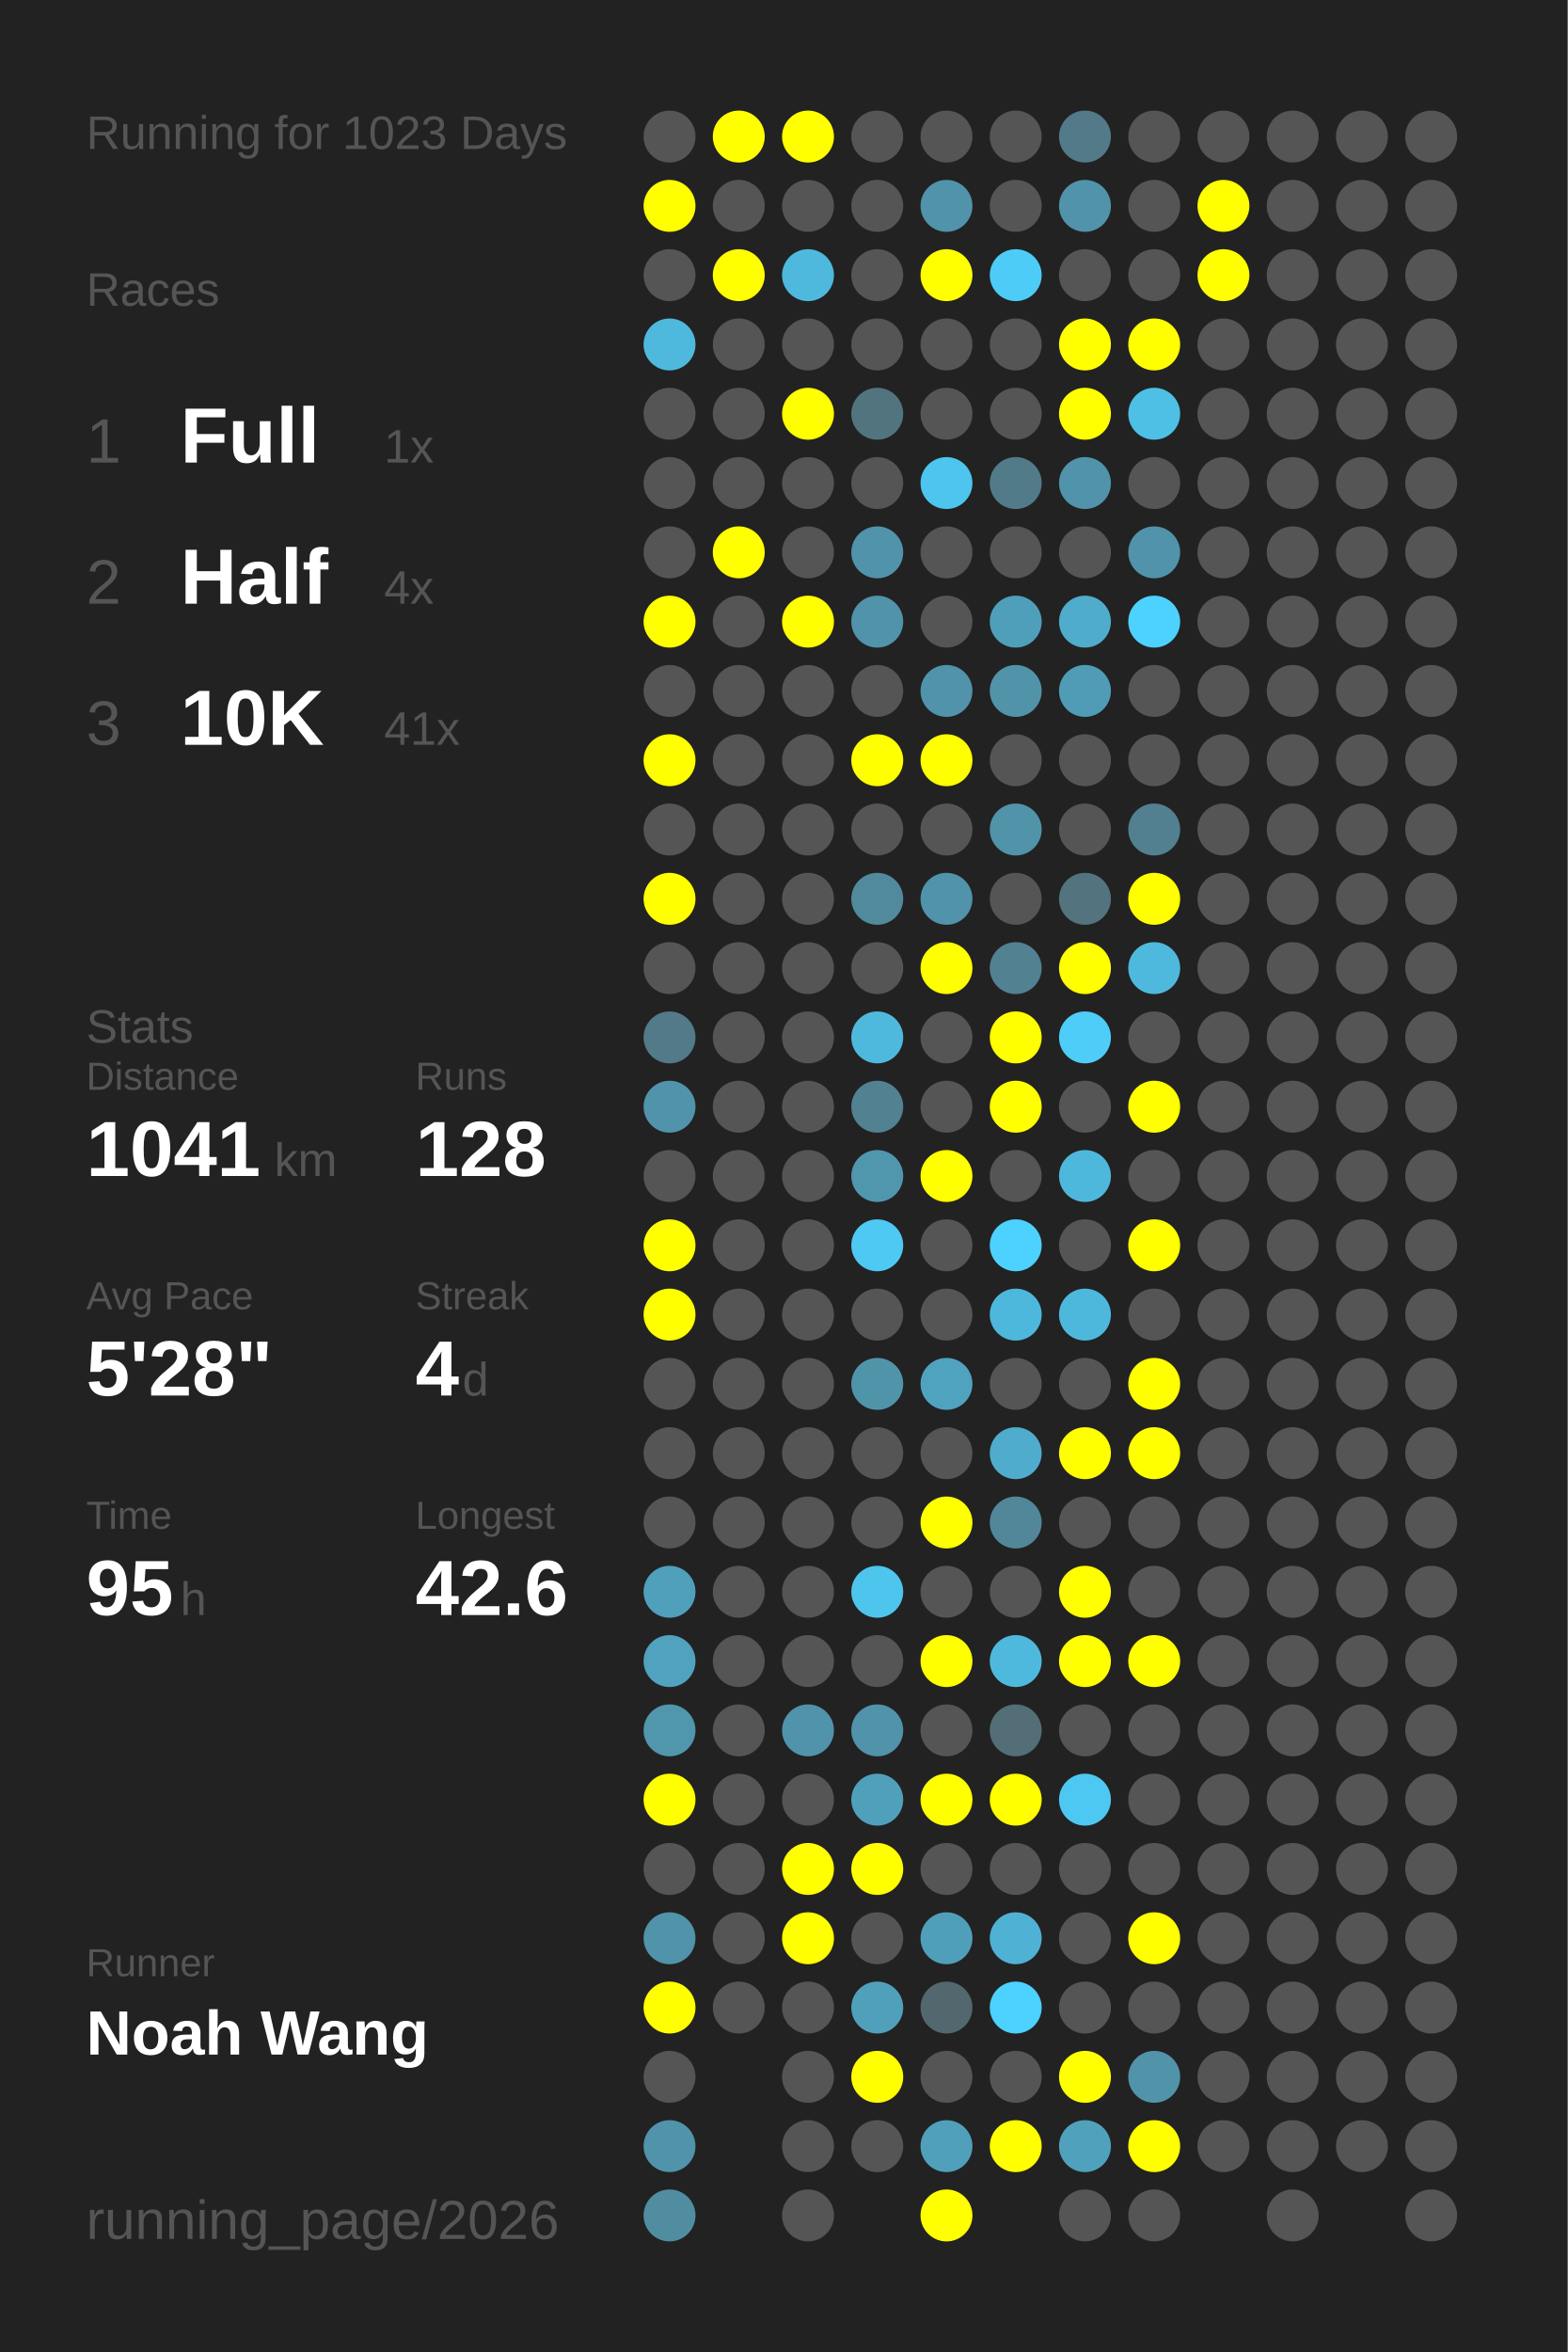
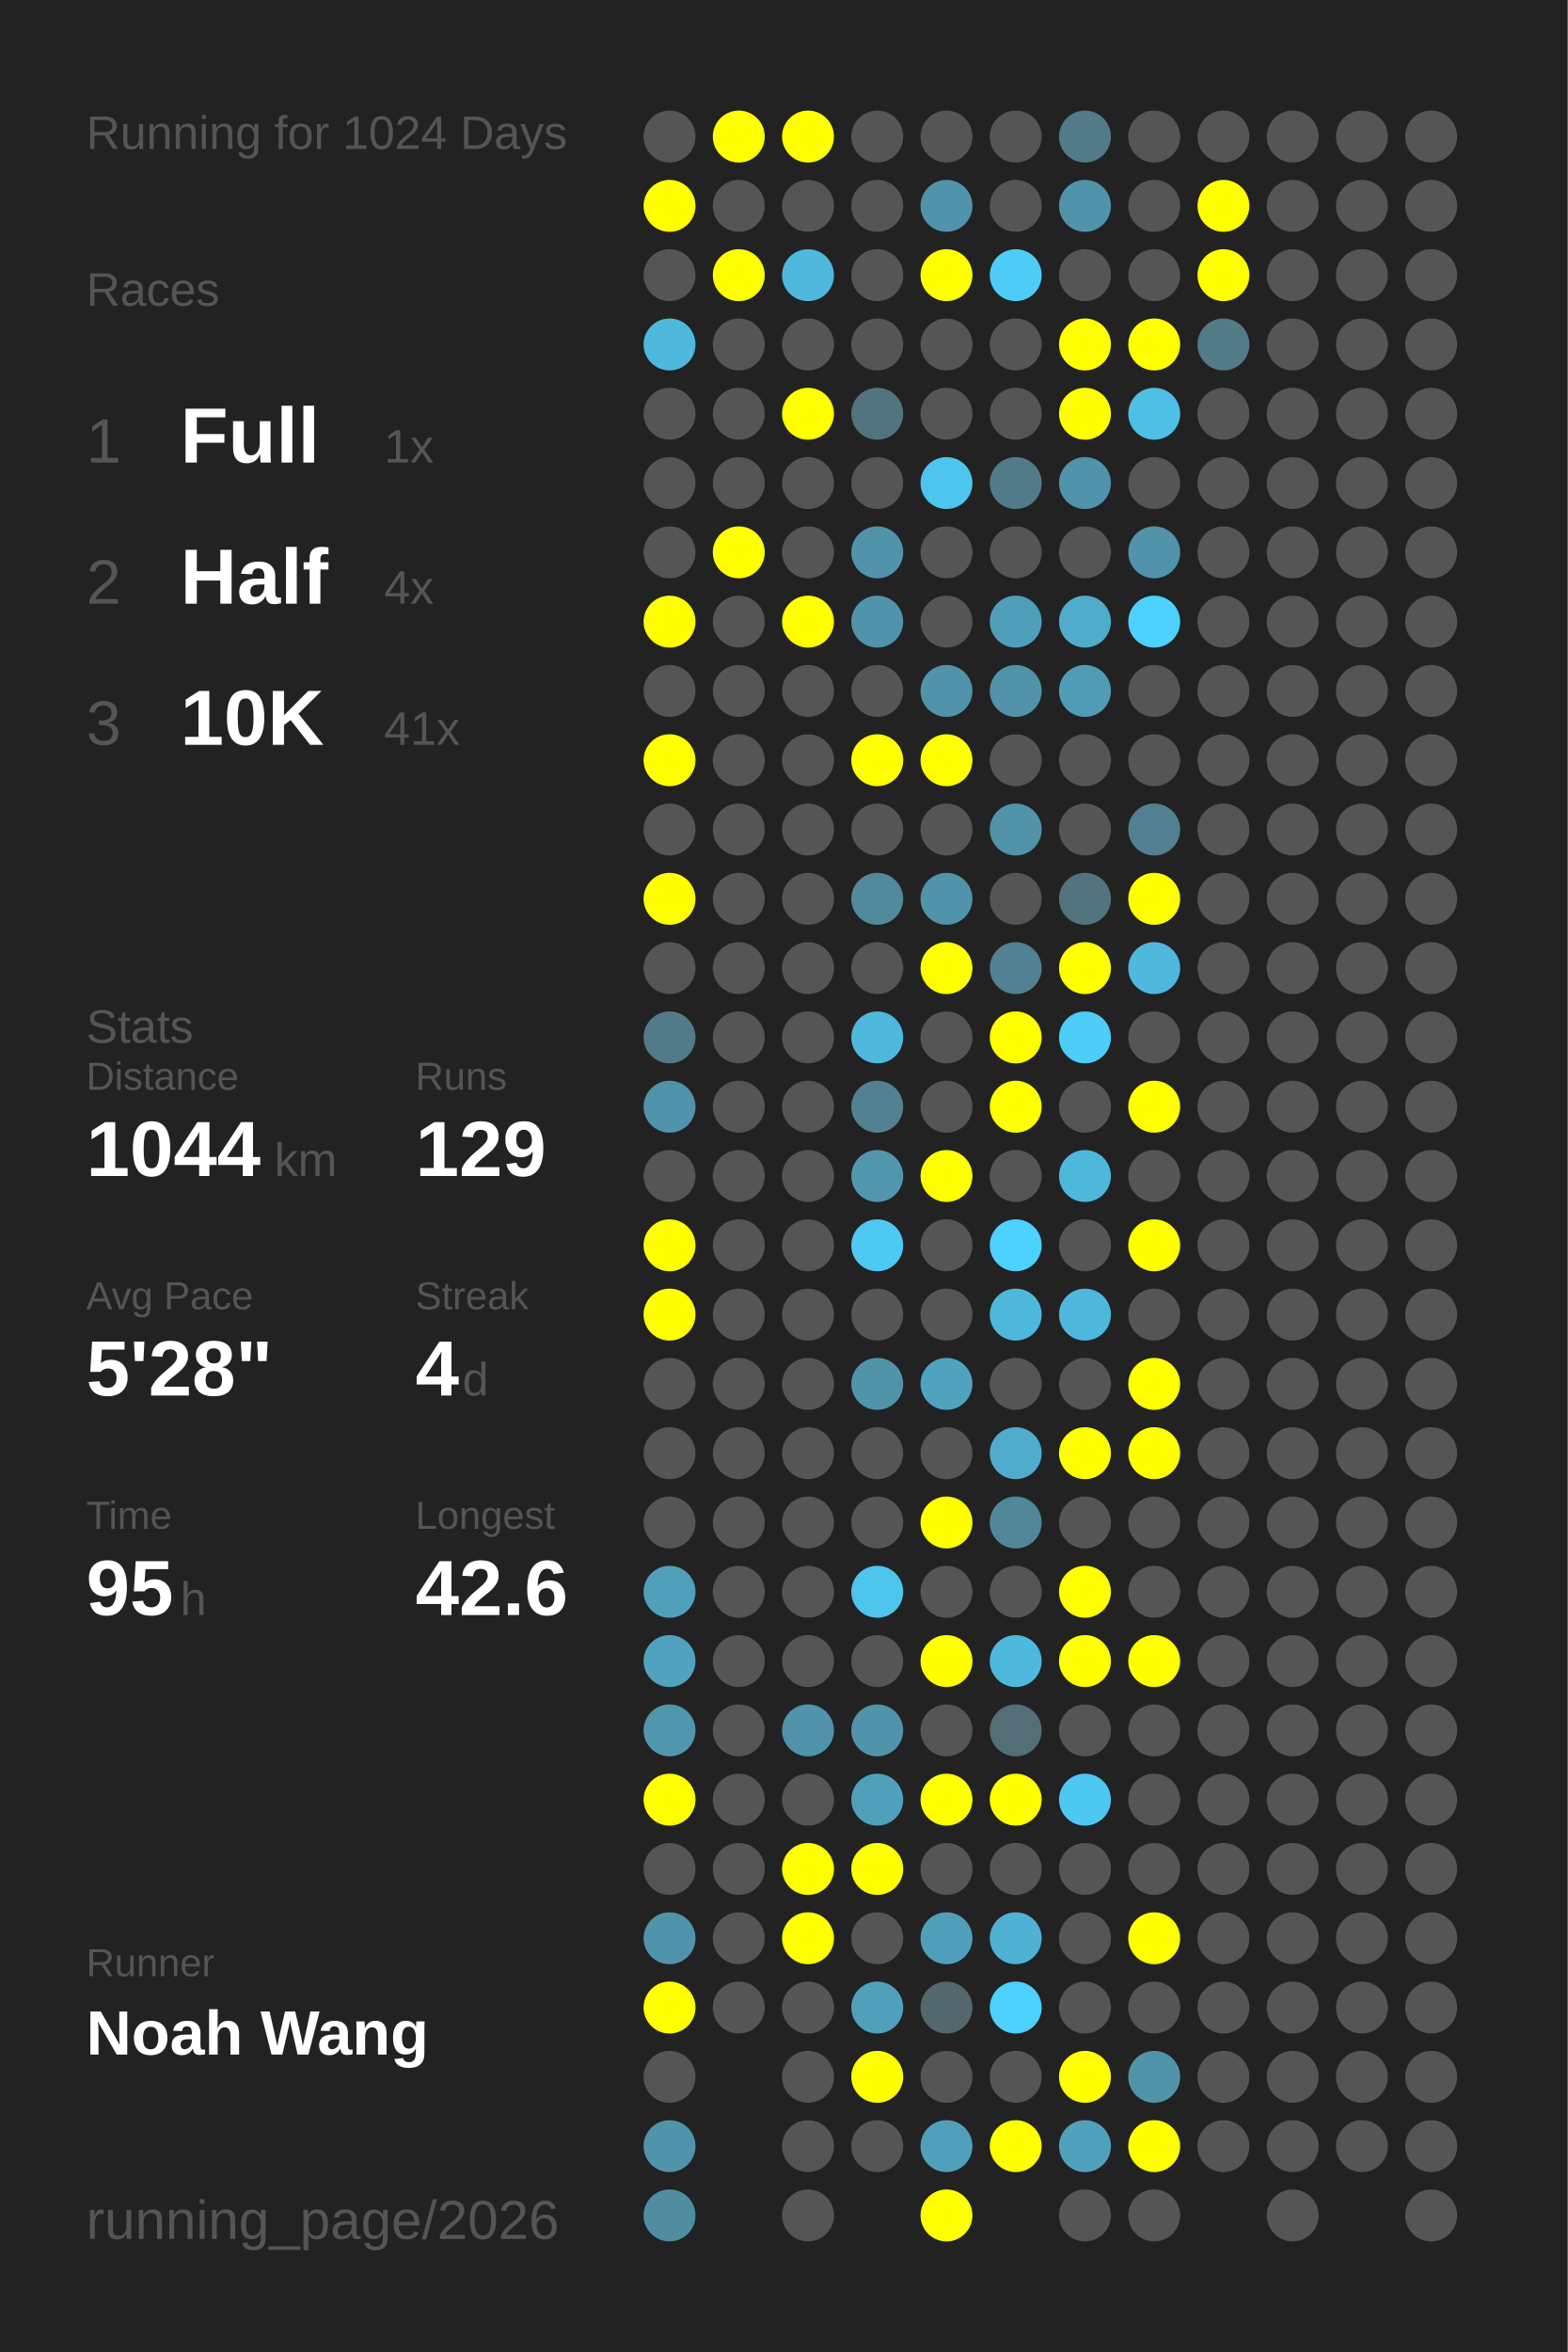
<svg xmlns="http://www.w3.org/2000/svg" baseProfile="full" height="300mm" version="1.1" viewBox="0,0,200,300" width="200mm">
  <defs />
  <rect fill="#222222" height="300" width="200" x="0" y="0" />
-   <text fill="#555555" style="font-size:6px; font-family:Arial;" x="11" y="19">Running for 1023 Days</text>
+   <text fill="#555555" style="font-size:6px; font-family:Arial;" x="11" y="19">Running for 1024 Days</text>
  <text fill="#555555" style="font-size:6px; font-family:Arial;" x="11" y="39">Races</text>
  <text fill="#555555" style="font-size:8px; font-family:Arial;" x="11" y="59">1</text>
  <text fill="#FFFFFF" style="font-size:10px; font-family:Arial; font-weight:bold;" x="23" y="59">Full</text>
  <text fill="#555555" style="font-size:6px; font-family:Arial;" x="49" y="59">1x</text>
  <text fill="#555555" style="font-size:8px; font-family:Arial;" x="11" y="77">2</text>
  <text fill="#FFFFFF" style="font-size:10px; font-family:Arial; font-weight:bold;" x="23" y="77">Half</text>
  <text fill="#555555" style="font-size:6px; font-family:Arial;" x="49" y="77">4x</text>
  <text fill="#555555" style="font-size:8px; font-family:Arial;" x="11" y="95">3</text>
  <text fill="#FFFFFF" style="font-size:10px; font-family:Arial; font-weight:bold;" x="23" y="95">10K</text>
  <text fill="#555555" style="font-size:6px; font-family:Arial;" x="49" y="95">41x</text>
  <text fill="#555555" style="font-size:6px; font-family:Arial;" x="11" y="133">Stats</text>
  <text fill="#555555" style="font-size:5px; font-family:Arial;" x="11" y="139">Distance</text>
-   <text fill="#FFFFFF" style="font-size:10px; font-family:Arial; font-weight:bold;" x="11" y="150">1041</text>
+   <text fill="#FFFFFF" style="font-size:10px; font-family:Arial; font-weight:bold;" x="11" y="150">1044</text>
  <text fill="#555555" style="font-size:6px; font-family:Arial;" x="35" y="150">km</text>
  <text fill="#555555" style="font-size:5px; font-family:Arial;" x="53" y="139">Runs</text>
-   <text fill="#FFFFFF" style="font-size:10px; font-family:Arial; font-weight:bold;" x="53" y="150">128</text>
+   <text fill="#FFFFFF" style="font-size:10px; font-family:Arial; font-weight:bold;" x="53" y="150">129</text>
  <text fill="#555555" style="font-size:5px; font-family:Arial;" x="11" y="167">Avg Pace</text>
  <text fill="#FFFFFF" style="font-size:10px; font-family:Arial; font-weight:bold;" x="11" y="178">5'28"</text>
  <text fill="#555555" style="font-size:5px; font-family:Arial;" x="53" y="167">Streak</text>
  <text fill="#FFFFFF" style="font-size:10px; font-family:Arial; font-weight:bold;" x="53" y="178">4</text>
  <text fill="#555555" style="font-size:6px; font-family:Arial;" x="59" y="178">d</text>
  <text fill="#555555" style="font-size:5px; font-family:Arial;" x="11" y="195">Time</text>
  <text fill="#FFFFFF" style="font-size:10px; font-family:Arial; font-weight:bold;" x="11" y="206">95</text>
  <text fill="#555555" style="font-size:6px; font-family:Arial;" x="23" y="206">h</text>
  <text fill="#555555" style="font-size:5px; font-family:Arial;" x="53" y="195">Longest</text>
  <text fill="#FFFFFF" style="font-size:10px; font-family:Arial; font-weight:bold;" x="53" y="206">42.6</text>
  <text fill="#555555" style="font-size:5px; font-family:Arial;" x="11" y="252.065">Runner</text>
  <text fill="#FFFFFF" style="font-size:8px; font-family:Arial; font-weight:bold;" x="11" y="262.065">Noah Wang</text>
  <text fill="#555555" style="font-size:7px; font-family:Arial;" x="11" y="285.581">running_page/2026</text>
  <circle cx="85.417" cy="17.419" fill="#555555" r="3.312" />
  <circle cx="85.417" cy="26.258" fill="#FFFF00" r="3.312" />
  <circle cx="85.417" cy="35.097" fill="#555555" r="3.312" />
  <circle cx="85.417" cy="43.935" fill="#4eb9dd" r="3.312" />
  <circle cx="85.417" cy="52.774" fill="#555555" r="3.312" />
  <circle cx="85.417" cy="61.613" fill="#555555" r="3.312" />
  <circle cx="85.417" cy="70.452" fill="#555555" r="3.312" />
  <circle cx="85.417" cy="79.29" fill="#FFFF00" r="3.312" />
  <circle cx="85.417" cy="88.129" fill="#555555" r="3.312" />
  <circle cx="85.417" cy="96.968" fill="#FFFF00" r="3.312" />
  <circle cx="85.417" cy="105.806" fill="#555555" r="3.312" />
  <circle cx="85.417" cy="114.645" fill="#FFFF00" r="3.312" />
  <circle cx="85.417" cy="123.484" fill="#555555" r="3.312" />
  <circle cx="85.417" cy="132.323" fill="#527a88" r="3.312" />
  <circle cx="85.417" cy="141.161" fill="#5093aa" r="3.312" />
  <circle cx="85.417" cy="150" fill="#555555" r="3.312" />
  <circle cx="85.417" cy="158.839" fill="#FFFF00" r="3.312" />
  <circle cx="85.417" cy="167.677" fill="#FFFF00" r="3.312" />
  <circle cx="85.417" cy="176.516" fill="#555555" r="3.312" />
  <circle cx="85.417" cy="185.355" fill="#555555" r="3.312" />
  <circle cx="85.417" cy="194.194" fill="#555555" r="3.312" />
  <circle cx="85.417" cy="203.032" fill="#50a0bb" r="3.312" />
  <circle cx="85.417" cy="211.871" fill="#50a2be" r="3.312" />
  <circle cx="85.417" cy="220.71" fill="#5096ad" r="3.312" />
  <circle cx="85.417" cy="229.548" fill="#FFFF00" r="3.312" />
  <circle cx="85.417" cy="238.387" fill="#555555" r="3.312" />
  <circle cx="85.417" cy="247.226" fill="#5093aa" r="3.312" />
  <circle cx="85.417" cy="256.065" fill="#FFFF00" r="3.312" />
  <circle cx="85.417" cy="264.903" fill="#555555" r="3.312" />
  <circle cx="85.417" cy="273.742" fill="#5093aa" r="3.312" />
  <circle cx="85.417" cy="282.581" fill="#518da1" r="3.312" />
  <circle cx="94.25" cy="17.419" fill="#FFFF00" r="3.312" />
  <circle cx="94.25" cy="26.258" fill="#555555" r="3.312" />
  <circle cx="94.25" cy="35.097" fill="#FFFF00" r="3.312" />
  <circle cx="94.25" cy="43.935" fill="#555555" r="3.312" />
  <circle cx="94.25" cy="52.774" fill="#555555" r="3.312" />
  <circle cx="94.25" cy="61.613" fill="#555555" r="3.312" />
  <circle cx="94.25" cy="70.452" fill="#FFFF00" r="3.312" />
  <circle cx="94.25" cy="79.29" fill="#555555" r="3.312" />
  <circle cx="94.25" cy="88.129" fill="#555555" r="3.312" />
  <circle cx="94.25" cy="96.968" fill="#555555" r="3.312" />
  <circle cx="94.25" cy="105.806" fill="#555555" r="3.312" />
  <circle cx="94.25" cy="114.645" fill="#555555" r="3.312" />
  <circle cx="94.25" cy="123.484" fill="#555555" r="3.312" />
  <circle cx="94.25" cy="132.323" fill="#555555" r="3.312" />
  <circle cx="94.25" cy="141.161" fill="#555555" r="3.312" />
  <circle cx="94.25" cy="150" fill="#555555" r="3.312" />
  <circle cx="94.25" cy="158.839" fill="#555555" r="3.312" />
  <circle cx="94.25" cy="167.677" fill="#555555" r="3.312" />
  <circle cx="94.25" cy="176.516" fill="#555555" r="3.312" />
  <circle cx="94.25" cy="185.355" fill="#555555" r="3.312" />
  <circle cx="94.25" cy="194.194" fill="#555555" r="3.312" />
  <circle cx="94.25" cy="203.032" fill="#555555" r="3.312" />
  <circle cx="94.25" cy="211.871" fill="#555555" r="3.312" />
  <circle cx="94.25" cy="220.71" fill="#555555" r="3.312" />
  <circle cx="94.25" cy="229.548" fill="#555555" r="3.312" />
  <circle cx="94.25" cy="238.387" fill="#555555" r="3.312" />
  <circle cx="94.25" cy="247.226" fill="#555555" r="3.312" />
  <circle cx="94.25" cy="256.065" fill="#555555" r="3.312" />
  <circle cx="103.083" cy="17.419" fill="#FFFF00" r="3.312" />
  <circle cx="103.083" cy="26.258" fill="#555555" r="3.312" />
  <circle cx="103.083" cy="35.097" fill="#4eb9dd" r="3.312" />
  <circle cx="103.083" cy="43.935" fill="#555555" r="3.312" />
  <circle cx="103.083" cy="52.774" fill="#FFFF00" r="3.312" />
  <circle cx="103.083" cy="61.613" fill="#555555" r="3.312" />
  <circle cx="103.083" cy="70.452" fill="#555555" r="3.312" />
  <circle cx="103.083" cy="79.29" fill="#FFFF00" r="3.312" />
  <circle cx="103.083" cy="88.129" fill="#555555" r="3.312" />
  <circle cx="103.083" cy="96.968" fill="#555555" r="3.312" />
  <circle cx="103.083" cy="105.806" fill="#555555" r="3.312" />
  <circle cx="103.083" cy="114.645" fill="#555555" r="3.312" />
  <circle cx="103.083" cy="123.484" fill="#555555" r="3.312" />
  <circle cx="103.083" cy="132.323" fill="#555555" r="3.312" />
  <circle cx="103.083" cy="141.161" fill="#555555" r="3.312" />
  <circle cx="103.083" cy="150" fill="#555555" r="3.312" />
  <circle cx="103.083" cy="158.839" fill="#555555" r="3.312" />
  <circle cx="103.083" cy="167.677" fill="#555555" r="3.312" />
  <circle cx="103.083" cy="176.516" fill="#555555" r="3.312" />
  <circle cx="103.083" cy="185.355" fill="#555555" r="3.312" />
  <circle cx="103.083" cy="194.194" fill="#555555" r="3.312" />
  <circle cx="103.083" cy="203.032" fill="#555555" r="3.312" />
  <circle cx="103.083" cy="211.871" fill="#555555" r="3.312" />
  <circle cx="103.083" cy="220.71" fill="#5093aa" r="3.312" />
  <circle cx="103.083" cy="229.548" fill="#555555" r="3.312" />
  <circle cx="103.083" cy="238.387" fill="#FFFF00" r="3.312" />
  <circle cx="103.083" cy="247.226" fill="#FFFF00" r="3.312" />
  <circle cx="103.083" cy="256.065" fill="#555555" r="3.312" />
  <circle cx="103.083" cy="264.903" fill="#555555" r="3.312" />
  <circle cx="103.083" cy="273.742" fill="#555555" r="3.312" />
  <circle cx="103.083" cy="282.581" fill="#555555" r="3.312" />
  <circle cx="111.917" cy="17.419" fill="#555555" r="3.312" />
  <circle cx="111.917" cy="26.258" fill="#555555" r="3.312" />
  <circle cx="111.917" cy="35.097" fill="#555555" r="3.312" />
  <circle cx="111.917" cy="43.935" fill="#555555" r="3.312" />
  <circle cx="111.917" cy="52.774" fill="#52747f" r="3.312" />
  <circle cx="111.917" cy="61.613" fill="#555555" r="3.312" />
  <circle cx="111.917" cy="70.452" fill="#5093aa" r="3.312" />
  <circle cx="111.917" cy="79.29" fill="#5093aa" r="3.312" />
  <circle cx="111.917" cy="88.129" fill="#555555" r="3.312" />
  <circle cx="111.917" cy="96.968" fill="#FFFF00" r="3.312" />
  <circle cx="111.917" cy="105.806" fill="#555555" r="3.312" />
  <circle cx="111.917" cy="114.645" fill="#518a9d" r="3.312" />
  <circle cx="111.917" cy="123.484" fill="#555555" r="3.312" />
  <circle cx="111.917" cy="132.323" fill="#4eb9dd" r="3.312" />
  <circle cx="111.917" cy="141.161" fill="#528191" r="3.312" />
  <circle cx="111.917" cy="150" fill="#5096ad" r="3.312" />
  <circle cx="111.917" cy="158.839" fill="#4dc9f3" r="3.312" />
  <circle cx="111.917" cy="167.677" fill="#555555" r="3.312" />
  <circle cx="111.917" cy="176.516" fill="#5094aa" r="3.312" />
  <circle cx="111.917" cy="185.355" fill="#555555" r="3.312" />
  <circle cx="111.917" cy="194.194" fill="#555555" r="3.312" />
  <circle cx="111.917" cy="203.032" fill="#4dc5ed" r="3.312" />
  <circle cx="111.917" cy="211.871" fill="#555555" r="3.312" />
  <circle cx="111.917" cy="220.71" fill="#5093aa" r="3.312" />
  <circle cx="111.917" cy="229.548" fill="#50a0bb" r="3.312" />
  <circle cx="111.917" cy="238.387" fill="#FFFF00" r="3.312" />
  <circle cx="111.917" cy="247.226" fill="#555555" r="3.312" />
  <circle cx="111.917" cy="256.065" fill="#50a0bb" r="3.312" />
  <circle cx="111.917" cy="264.903" fill="#FFFF00" r="3.312" />
  <circle cx="111.917" cy="273.742" fill="#555555" r="3.312" />
  <circle cx="120.75" cy="17.419" fill="#555555" r="3.312" />
  <circle cx="120.75" cy="26.258" fill="#5093aa" r="3.312" />
  <circle cx="120.75" cy="35.097" fill="#FFFF00" r="3.312" />
  <circle cx="120.75" cy="43.935" fill="#555555" r="3.312" />
  <circle cx="120.75" cy="52.774" fill="#555555" r="3.312" />
  <circle cx="120.75" cy="61.613" fill="#4dc5ee" r="3.312" />
  <circle cx="120.75" cy="70.452" fill="#555555" r="3.312" />
  <circle cx="120.75" cy="79.29" fill="#555555" r="3.312" />
  <circle cx="120.75" cy="88.129" fill="#5093aa" r="3.312" />
  <circle cx="120.75" cy="96.968" fill="#FFFF00" r="3.312" />
  <circle cx="120.75" cy="105.806" fill="#555555" r="3.312" />
  <circle cx="120.75" cy="114.645" fill="#5093aa" r="3.312" />
  <circle cx="120.75" cy="123.484" fill="#FFFF00" r="3.312" />
  <circle cx="120.75" cy="132.323" fill="#555555" r="3.312" />
  <circle cx="120.75" cy="141.161" fill="#555555" r="3.312" />
  <circle cx="120.75" cy="150" fill="#FFFF00" r="3.312" />
  <circle cx="120.75" cy="158.839" fill="#555555" r="3.312" />
  <circle cx="120.75" cy="167.677" fill="#555555" r="3.312" />
  <circle cx="120.75" cy="176.516" fill="#4fa3bf" r="3.312" />
  <circle cx="120.75" cy="185.355" fill="#555555" r="3.312" />
  <circle cx="120.75" cy="194.194" fill="#FFFF00" r="3.312" />
  <circle cx="120.75" cy="203.032" fill="#555555" r="3.312" />
  <circle cx="120.75" cy="211.871" fill="#FFFF00" r="3.312" />
  <circle cx="120.75" cy="220.71" fill="#555555" r="3.312" />
  <circle cx="120.75" cy="229.548" fill="#FFFF00" r="3.312" />
  <circle cx="120.75" cy="238.387" fill="#555555" r="3.312" />
  <circle cx="120.75" cy="247.226" fill="#509fba" r="3.312" />
  <circle cx="120.75" cy="256.065" fill="#53676e" r="3.312" />
  <circle cx="120.75" cy="264.903" fill="#555555" r="3.312" />
  <circle cx="120.75" cy="273.742" fill="#50a0bb" r="3.312" />
  <circle cx="120.75" cy="282.581" fill="#FFFF00" r="3.312" />
  <circle cx="129.583" cy="17.419" fill="#555555" r="3.312" />
  <circle cx="129.583" cy="26.258" fill="#555555" r="3.312" />
  <circle cx="129.583" cy="35.097" fill="#4dccf7" r="3.312" />
  <circle cx="129.583" cy="43.935" fill="#555555" r="3.312" />
  <circle cx="129.583" cy="52.774" fill="#555555" r="3.312" />
  <circle cx="129.583" cy="61.613" fill="#527b89" r="3.312" />
  <circle cx="129.583" cy="70.452" fill="#555555" r="3.312" />
  <circle cx="129.583" cy="79.29" fill="#509fba" r="3.312" />
  <circle cx="129.583" cy="88.129" fill="#5193a9" r="3.312" />
  <circle cx="129.583" cy="96.968" fill="#555555" r="3.312" />
  <circle cx="129.583" cy="105.806" fill="#5193a9" r="3.312" />
  <circle cx="129.583" cy="114.645" fill="#555555" r="3.312" />
  <circle cx="129.583" cy="123.484" fill="#528192" r="3.312" />
  <circle cx="129.583" cy="132.323" fill="#FFFF00" r="3.312" />
  <circle cx="129.583" cy="141.161" fill="#FFFF00" r="3.312" />
  <circle cx="129.583" cy="150" fill="#555555" r="3.312" />
  <circle cx="129.583" cy="158.839" fill="#4dd1fe" r="3.312" />
  <circle cx="129.583" cy="167.677" fill="#4eb8dc" r="3.312" />
  <circle cx="129.583" cy="176.516" fill="#555555" r="3.312" />
  <circle cx="129.583" cy="185.355" fill="#4faccc" r="3.312" />
  <circle cx="129.583" cy="194.194" fill="#518799" r="3.312" />
  <circle cx="129.583" cy="203.032" fill="#555555" r="3.312" />
  <circle cx="129.583" cy="211.871" fill="#4eb9dd" r="3.312" />
  <circle cx="129.583" cy="220.71" fill="#536e77" r="3.312" />
  <circle cx="129.583" cy="229.548" fill="#FFFF00" r="3.312" />
  <circle cx="129.583" cy="238.387" fill="#555555" r="3.312" />
  <circle cx="129.583" cy="247.226" fill="#4fb2d4" r="3.312" />
  <circle cx="129.583" cy="256.065" fill="#4dd1fe" r="3.312" />
  <circle cx="129.583" cy="264.903" fill="#555555" r="3.312" />
  <circle cx="129.583" cy="273.742" fill="#FFFF00" r="3.312" />
  <circle cx="138.417" cy="17.419" fill="#527a88" r="3.312" />
  <circle cx="138.417" cy="26.258" fill="#5093aa" r="3.312" />
  <circle cx="138.417" cy="35.097" fill="#555555" r="3.312" />
  <circle cx="138.417" cy="43.935" fill="#FFFF00" r="3.312" />
  <circle cx="138.417" cy="52.774" fill="#FFFF00" r="3.312" />
  <circle cx="138.417" cy="61.613" fill="#5093aa" r="3.312" />
  <circle cx="138.417" cy="70.452" fill="#555555" r="3.312" />
  <circle cx="138.417" cy="79.29" fill="#4faccb" r="3.312" />
  <circle cx="138.417" cy="88.129" fill="#509cb6" r="3.312" />
  <circle cx="138.417" cy="96.968" fill="#555555" r="3.312" />
  <circle cx="138.417" cy="105.806" fill="#555555" r="3.312" />
  <circle cx="138.417" cy="114.645" fill="#53737e" r="3.312" />
  <circle cx="138.417" cy="123.484" fill="#FFFF00" r="3.312" />
  <circle cx="138.417" cy="132.323" fill="#4dcdf8" r="3.312" />
  <circle cx="138.417" cy="141.161" fill="#555555" r="3.312" />
  <circle cx="138.417" cy="150" fill="#4eb8dc" r="3.312" />
  <circle cx="138.417" cy="158.839" fill="#555555" r="3.312" />
  <circle cx="138.417" cy="167.677" fill="#4eb8dc" r="3.312" />
  <circle cx="138.417" cy="176.516" fill="#555555" r="3.312" />
  <circle cx="138.417" cy="185.355" fill="#FFFF00" r="3.312" />
  <circle cx="138.417" cy="194.194" fill="#555555" r="3.312" />
  <circle cx="138.417" cy="203.032" fill="#FFFF00" r="3.312" />
  <circle cx="138.417" cy="211.871" fill="#FFFF00" r="3.312" />
  <circle cx="138.417" cy="220.71" fill="#555555" r="3.312" />
  <circle cx="138.417" cy="229.548" fill="#4dc8f2" r="3.312" />
  <circle cx="138.417" cy="238.387" fill="#555555" r="3.312" />
  <circle cx="138.417" cy="247.226" fill="#555555" r="3.312" />
  <circle cx="138.417" cy="256.065" fill="#555555" r="3.312" />
  <circle cx="138.417" cy="264.903" fill="#FFFF00" r="3.312" />
  <circle cx="138.417" cy="273.742" fill="#50a1bc" r="3.312" />
  <circle cx="138.417" cy="282.581" fill="#555555" r="3.312" />
  <circle cx="147.25" cy="17.419" fill="#555555" r="3.312" />
  <circle cx="147.25" cy="26.258" fill="#555555" r="3.312" />
  <circle cx="147.25" cy="35.097" fill="#555555" r="3.312" />
  <circle cx="147.25" cy="43.935" fill="#FFFF00" r="3.312" />
  <circle cx="147.25" cy="52.774" fill="#4ebfe5" r="3.312" />
  <circle cx="147.25" cy="61.613" fill="#555555" r="3.312" />
  <circle cx="147.25" cy="70.452" fill="#5093aa" r="3.312" />
  <circle cx="147.25" cy="79.29" fill="#4dd1fe" r="3.312" />
  <circle cx="147.25" cy="88.129" fill="#555555" r="3.312" />
  <circle cx="147.25" cy="96.968" fill="#555555" r="3.312" />
  <circle cx="147.25" cy="105.806" fill="#528090" r="3.312" />
  <circle cx="147.25" cy="114.645" fill="#FFFF00" r="3.312" />
  <circle cx="147.25" cy="123.484" fill="#4eb9dd" r="3.312" />
  <circle cx="147.25" cy="132.323" fill="#555555" r="3.312" />
  <circle cx="147.25" cy="141.161" fill="#FFFF00" r="3.312" />
  <circle cx="147.25" cy="150" fill="#555555" r="3.312" />
  <circle cx="147.25" cy="158.839" fill="#FFFF00" r="3.312" />
  <circle cx="147.25" cy="167.677" fill="#555555" r="3.312" />
  <circle cx="147.25" cy="176.516" fill="#FFFF00" r="3.312" />
  <circle cx="147.25" cy="185.355" fill="#FFFF00" r="3.312" />
  <circle cx="147.25" cy="194.194" fill="#555555" r="3.312" />
  <circle cx="147.25" cy="203.032" fill="#555555" r="3.312" />
  <circle cx="147.25" cy="211.871" fill="#FFFF00" r="3.312" />
  <circle cx="147.25" cy="220.71" fill="#555555" r="3.312" />
  <circle cx="147.25" cy="229.548" fill="#555555" r="3.312" />
  <circle cx="147.25" cy="238.387" fill="#555555" r="3.312" />
  <circle cx="147.25" cy="247.226" fill="#FFFF00" r="3.312" />
  <circle cx="147.25" cy="256.065" fill="#555555" r="3.312" />
  <circle cx="147.25" cy="264.903" fill="#5193a9" r="3.312" />
  <circle cx="147.25" cy="273.742" fill="#FFFF00" r="3.312" />
  <circle cx="147.25" cy="282.581" fill="#555555" r="3.312" />
  <circle cx="156.083" cy="17.419" fill="#555555" r="3.312" />
  <circle cx="156.083" cy="26.258" fill="#FFFF00" r="3.312" />
  <circle cx="156.083" cy="35.097" fill="#FFFF00" r="3.312" />
-   <circle cx="156.083" cy="43.935" fill="#555555" r="3.312" />
+   <circle cx="156.083" cy="43.935" fill="#527b88" r="3.312" />
  <circle cx="156.083" cy="52.774" fill="#555555" r="3.312" />
  <circle cx="156.083" cy="61.613" fill="#555555" r="3.312" />
  <circle cx="156.083" cy="70.452" fill="#555555" r="3.312" />
  <circle cx="156.083" cy="79.29" fill="#555555" r="3.312" />
  <circle cx="156.083" cy="88.129" fill="#555555" r="3.312" />
  <circle cx="156.083" cy="96.968" fill="#555555" r="3.312" />
  <circle cx="156.083" cy="105.806" fill="#555555" r="3.312" />
  <circle cx="156.083" cy="114.645" fill="#555555" r="3.312" />
  <circle cx="156.083" cy="123.484" fill="#555555" r="3.312" />
  <circle cx="156.083" cy="132.323" fill="#555555" r="3.312" />
  <circle cx="156.083" cy="141.161" fill="#555555" r="3.312" />
  <circle cx="156.083" cy="150" fill="#555555" r="3.312" />
  <circle cx="156.083" cy="158.839" fill="#555555" r="3.312" />
  <circle cx="156.083" cy="167.677" fill="#555555" r="3.312" />
  <circle cx="156.083" cy="176.516" fill="#555555" r="3.312" />
  <circle cx="156.083" cy="185.355" fill="#555555" r="3.312" />
  <circle cx="156.083" cy="194.194" fill="#555555" r="3.312" />
  <circle cx="156.083" cy="203.032" fill="#555555" r="3.312" />
  <circle cx="156.083" cy="211.871" fill="#555555" r="3.312" />
  <circle cx="156.083" cy="220.71" fill="#555555" r="3.312" />
  <circle cx="156.083" cy="229.548" fill="#555555" r="3.312" />
  <circle cx="156.083" cy="238.387" fill="#555555" r="3.312" />
  <circle cx="156.083" cy="247.226" fill="#555555" r="3.312" />
  <circle cx="156.083" cy="256.065" fill="#555555" r="3.312" />
  <circle cx="156.083" cy="264.903" fill="#555555" r="3.312" />
  <circle cx="156.083" cy="273.742" fill="#555555" r="3.312" />
  <circle cx="164.917" cy="17.419" fill="#555555" r="3.312" />
  <circle cx="164.917" cy="26.258" fill="#555555" r="3.312" />
  <circle cx="164.917" cy="35.097" fill="#555555" r="3.312" />
  <circle cx="164.917" cy="43.935" fill="#555555" r="3.312" />
  <circle cx="164.917" cy="52.774" fill="#555555" r="3.312" />
  <circle cx="164.917" cy="61.613" fill="#555555" r="3.312" />
  <circle cx="164.917" cy="70.452" fill="#555555" r="3.312" />
  <circle cx="164.917" cy="79.29" fill="#555555" r="3.312" />
  <circle cx="164.917" cy="88.129" fill="#555555" r="3.312" />
  <circle cx="164.917" cy="96.968" fill="#555555" r="3.312" />
  <circle cx="164.917" cy="105.806" fill="#555555" r="3.312" />
  <circle cx="164.917" cy="114.645" fill="#555555" r="3.312" />
  <circle cx="164.917" cy="123.484" fill="#555555" r="3.312" />
  <circle cx="164.917" cy="132.323" fill="#555555" r="3.312" />
  <circle cx="164.917" cy="141.161" fill="#555555" r="3.312" />
  <circle cx="164.917" cy="150" fill="#555555" r="3.312" />
  <circle cx="164.917" cy="158.839" fill="#555555" r="3.312" />
  <circle cx="164.917" cy="167.677" fill="#555555" r="3.312" />
  <circle cx="164.917" cy="176.516" fill="#555555" r="3.312" />
  <circle cx="164.917" cy="185.355" fill="#555555" r="3.312" />
  <circle cx="164.917" cy="194.194" fill="#555555" r="3.312" />
  <circle cx="164.917" cy="203.032" fill="#555555" r="3.312" />
  <circle cx="164.917" cy="211.871" fill="#555555" r="3.312" />
  <circle cx="164.917" cy="220.71" fill="#555555" r="3.312" />
  <circle cx="164.917" cy="229.548" fill="#555555" r="3.312" />
  <circle cx="164.917" cy="238.387" fill="#555555" r="3.312" />
  <circle cx="164.917" cy="247.226" fill="#555555" r="3.312" />
  <circle cx="164.917" cy="256.065" fill="#555555" r="3.312" />
  <circle cx="164.917" cy="264.903" fill="#555555" r="3.312" />
  <circle cx="164.917" cy="273.742" fill="#555555" r="3.312" />
  <circle cx="164.917" cy="282.581" fill="#555555" r="3.312" />
  <circle cx="173.75" cy="17.419" fill="#555555" r="3.312" />
  <circle cx="173.75" cy="26.258" fill="#555555" r="3.312" />
  <circle cx="173.75" cy="35.097" fill="#555555" r="3.312" />
  <circle cx="173.75" cy="43.935" fill="#555555" r="3.312" />
  <circle cx="173.75" cy="52.774" fill="#555555" r="3.312" />
  <circle cx="173.75" cy="61.613" fill="#555555" r="3.312" />
  <circle cx="173.75" cy="70.452" fill="#555555" r="3.312" />
  <circle cx="173.75" cy="79.29" fill="#555555" r="3.312" />
  <circle cx="173.75" cy="88.129" fill="#555555" r="3.312" />
  <circle cx="173.75" cy="96.968" fill="#555555" r="3.312" />
  <circle cx="173.75" cy="105.806" fill="#555555" r="3.312" />
  <circle cx="173.75" cy="114.645" fill="#555555" r="3.312" />
  <circle cx="173.75" cy="123.484" fill="#555555" r="3.312" />
  <circle cx="173.75" cy="132.323" fill="#555555" r="3.312" />
  <circle cx="173.75" cy="141.161" fill="#555555" r="3.312" />
  <circle cx="173.75" cy="150" fill="#555555" r="3.312" />
  <circle cx="173.75" cy="158.839" fill="#555555" r="3.312" />
  <circle cx="173.75" cy="167.677" fill="#555555" r="3.312" />
  <circle cx="173.75" cy="176.516" fill="#555555" r="3.312" />
  <circle cx="173.75" cy="185.355" fill="#555555" r="3.312" />
  <circle cx="173.75" cy="194.194" fill="#555555" r="3.312" />
  <circle cx="173.75" cy="203.032" fill="#555555" r="3.312" />
  <circle cx="173.75" cy="211.871" fill="#555555" r="3.312" />
  <circle cx="173.75" cy="220.71" fill="#555555" r="3.312" />
  <circle cx="173.75" cy="229.548" fill="#555555" r="3.312" />
  <circle cx="173.75" cy="238.387" fill="#555555" r="3.312" />
  <circle cx="173.75" cy="247.226" fill="#555555" r="3.312" />
  <circle cx="173.75" cy="256.065" fill="#555555" r="3.312" />
  <circle cx="173.75" cy="264.903" fill="#555555" r="3.312" />
  <circle cx="173.75" cy="273.742" fill="#555555" r="3.312" />
  <circle cx="182.583" cy="17.419" fill="#555555" r="3.312" />
  <circle cx="182.583" cy="26.258" fill="#555555" r="3.312" />
  <circle cx="182.583" cy="35.097" fill="#555555" r="3.312" />
  <circle cx="182.583" cy="43.935" fill="#555555" r="3.312" />
  <circle cx="182.583" cy="52.774" fill="#555555" r="3.312" />
  <circle cx="182.583" cy="61.613" fill="#555555" r="3.312" />
  <circle cx="182.583" cy="70.452" fill="#555555" r="3.312" />
  <circle cx="182.583" cy="79.29" fill="#555555" r="3.312" />
  <circle cx="182.583" cy="88.129" fill="#555555" r="3.312" />
  <circle cx="182.583" cy="96.968" fill="#555555" r="3.312" />
  <circle cx="182.583" cy="105.806" fill="#555555" r="3.312" />
  <circle cx="182.583" cy="114.645" fill="#555555" r="3.312" />
  <circle cx="182.583" cy="123.484" fill="#555555" r="3.312" />
  <circle cx="182.583" cy="132.323" fill="#555555" r="3.312" />
  <circle cx="182.583" cy="141.161" fill="#555555" r="3.312" />
  <circle cx="182.583" cy="150" fill="#555555" r="3.312" />
  <circle cx="182.583" cy="158.839" fill="#555555" r="3.312" />
  <circle cx="182.583" cy="167.677" fill="#555555" r="3.312" />
  <circle cx="182.583" cy="176.516" fill="#555555" r="3.312" />
  <circle cx="182.583" cy="185.355" fill="#555555" r="3.312" />
  <circle cx="182.583" cy="194.194" fill="#555555" r="3.312" />
  <circle cx="182.583" cy="203.032" fill="#555555" r="3.312" />
  <circle cx="182.583" cy="211.871" fill="#555555" r="3.312" />
  <circle cx="182.583" cy="220.71" fill="#555555" r="3.312" />
  <circle cx="182.583" cy="229.548" fill="#555555" r="3.312" />
  <circle cx="182.583" cy="238.387" fill="#555555" r="3.312" />
  <circle cx="182.583" cy="247.226" fill="#555555" r="3.312" />
  <circle cx="182.583" cy="256.065" fill="#555555" r="3.312" />
  <circle cx="182.583" cy="264.903" fill="#555555" r="3.312" />
  <circle cx="182.583" cy="273.742" fill="#555555" r="3.312" />
  <circle cx="182.583" cy="282.581" fill="#555555" r="3.312" />
</svg>
